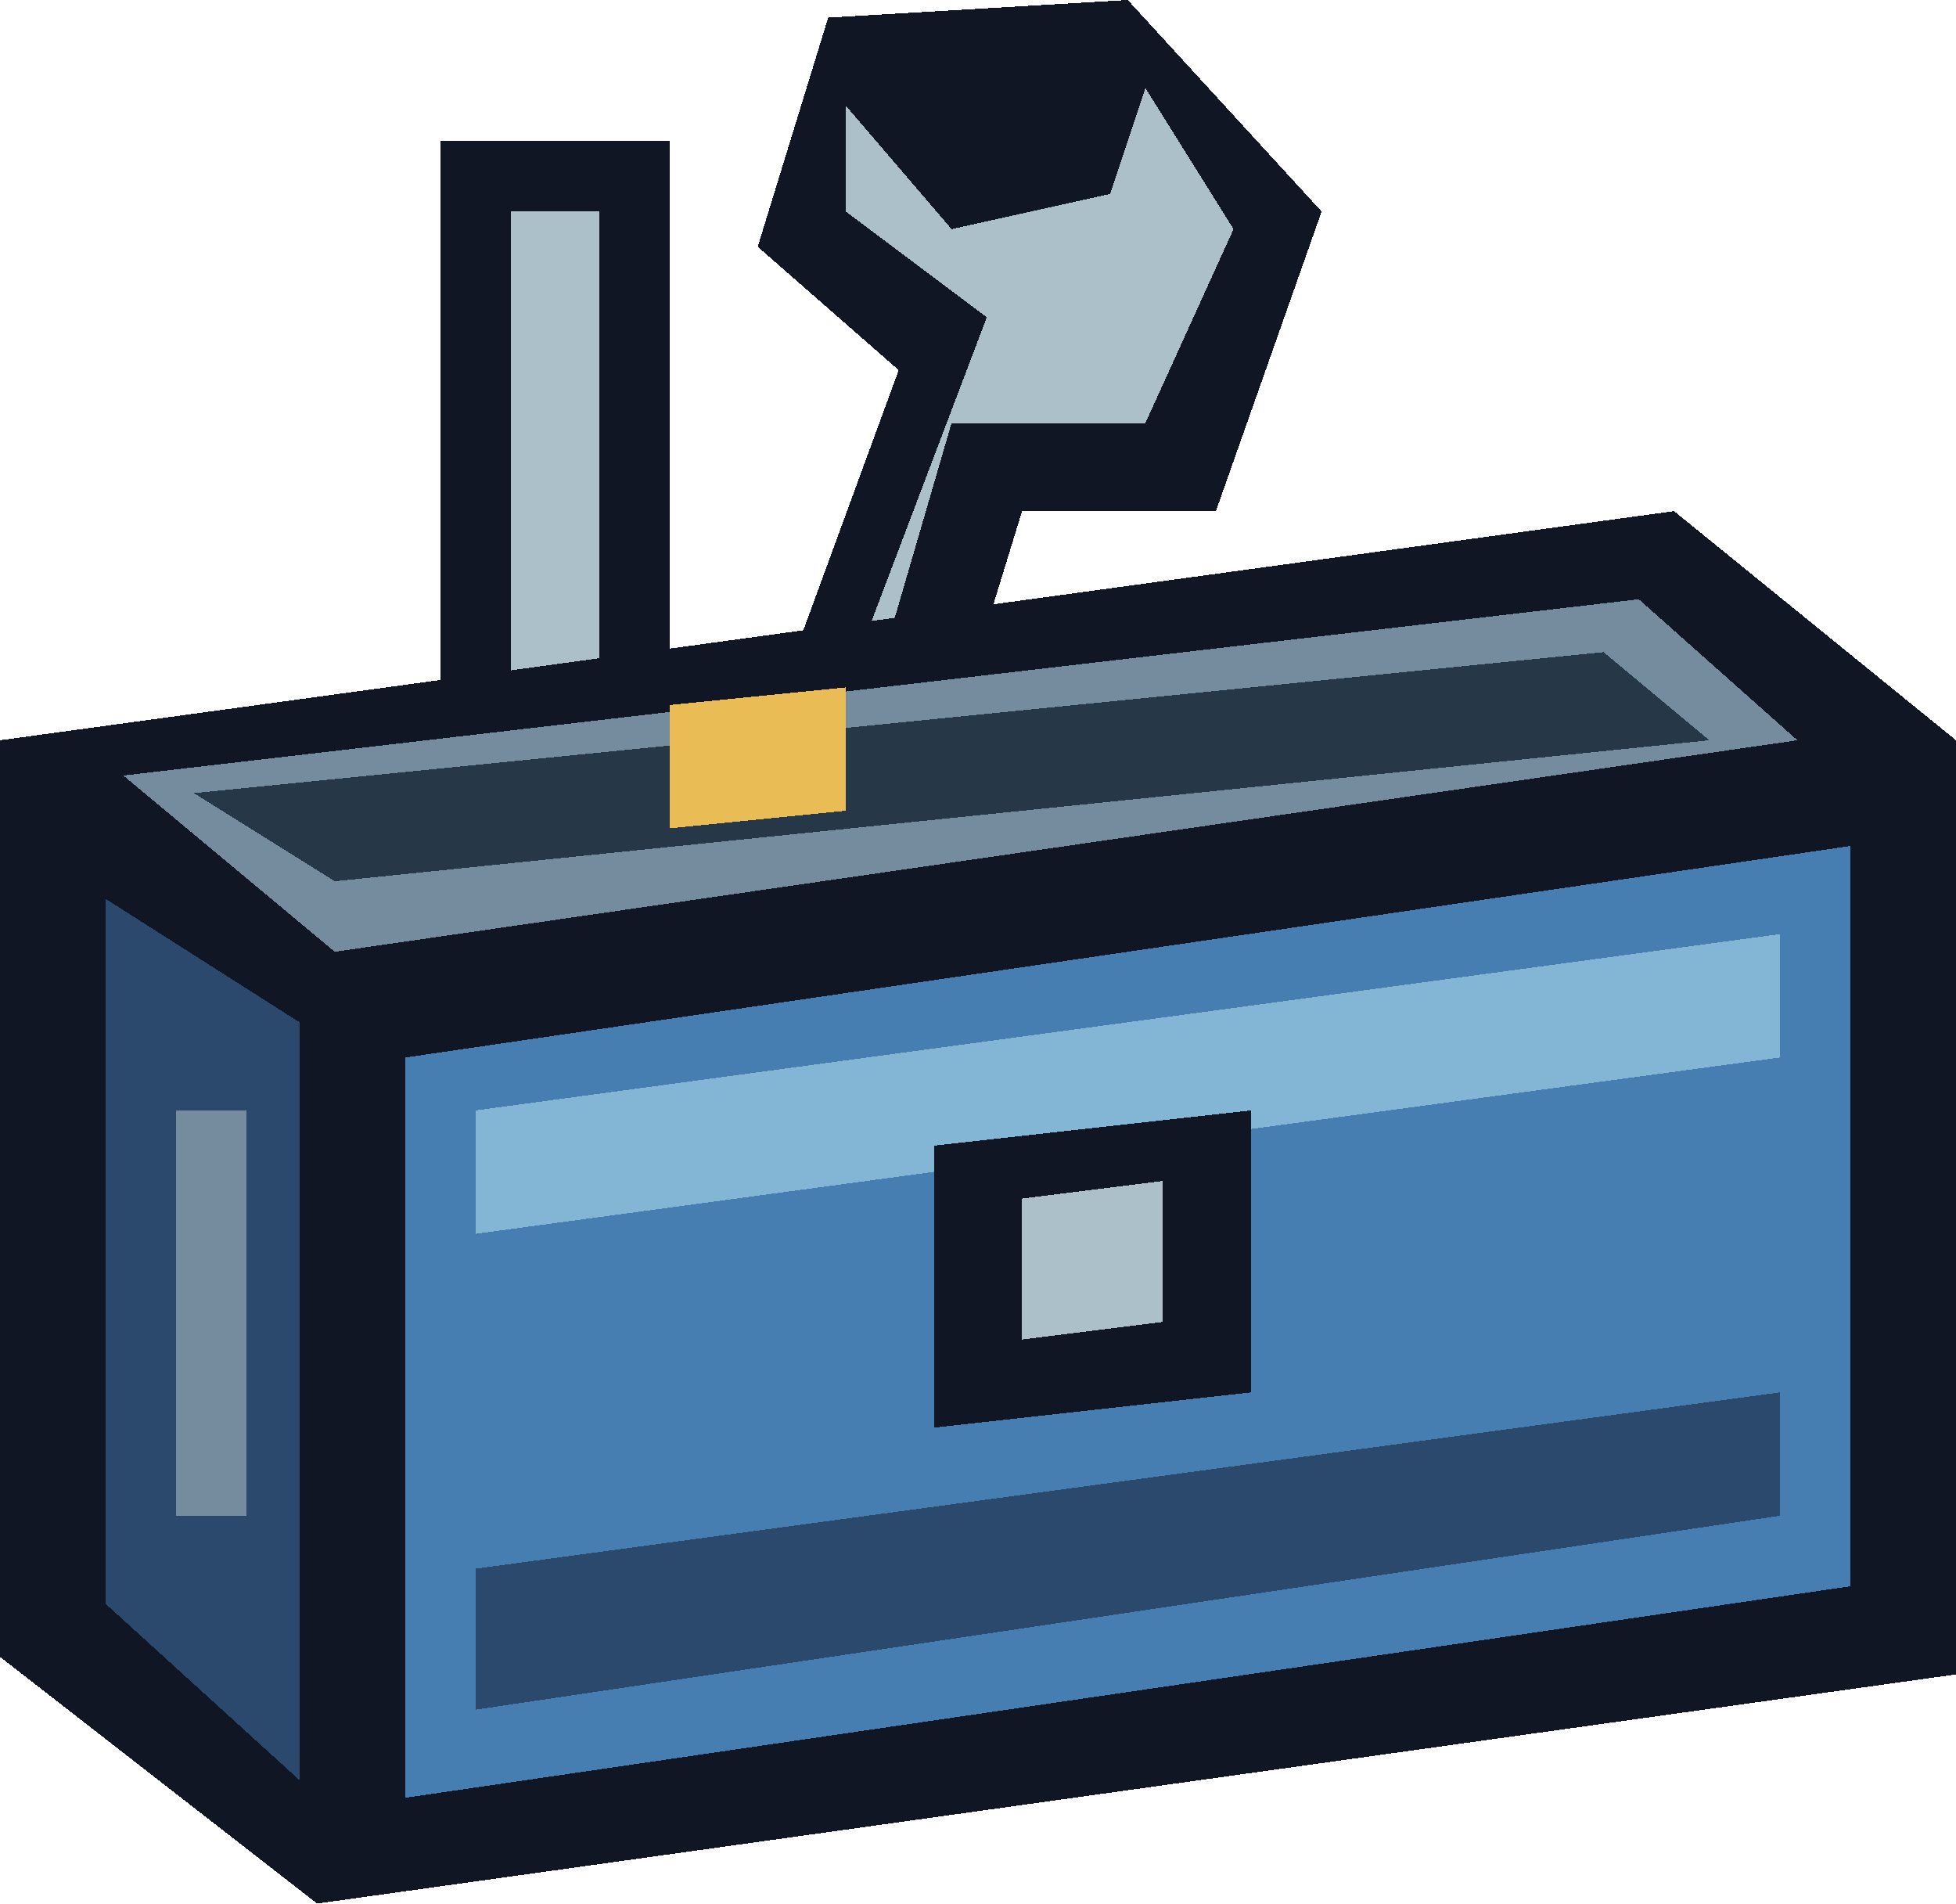
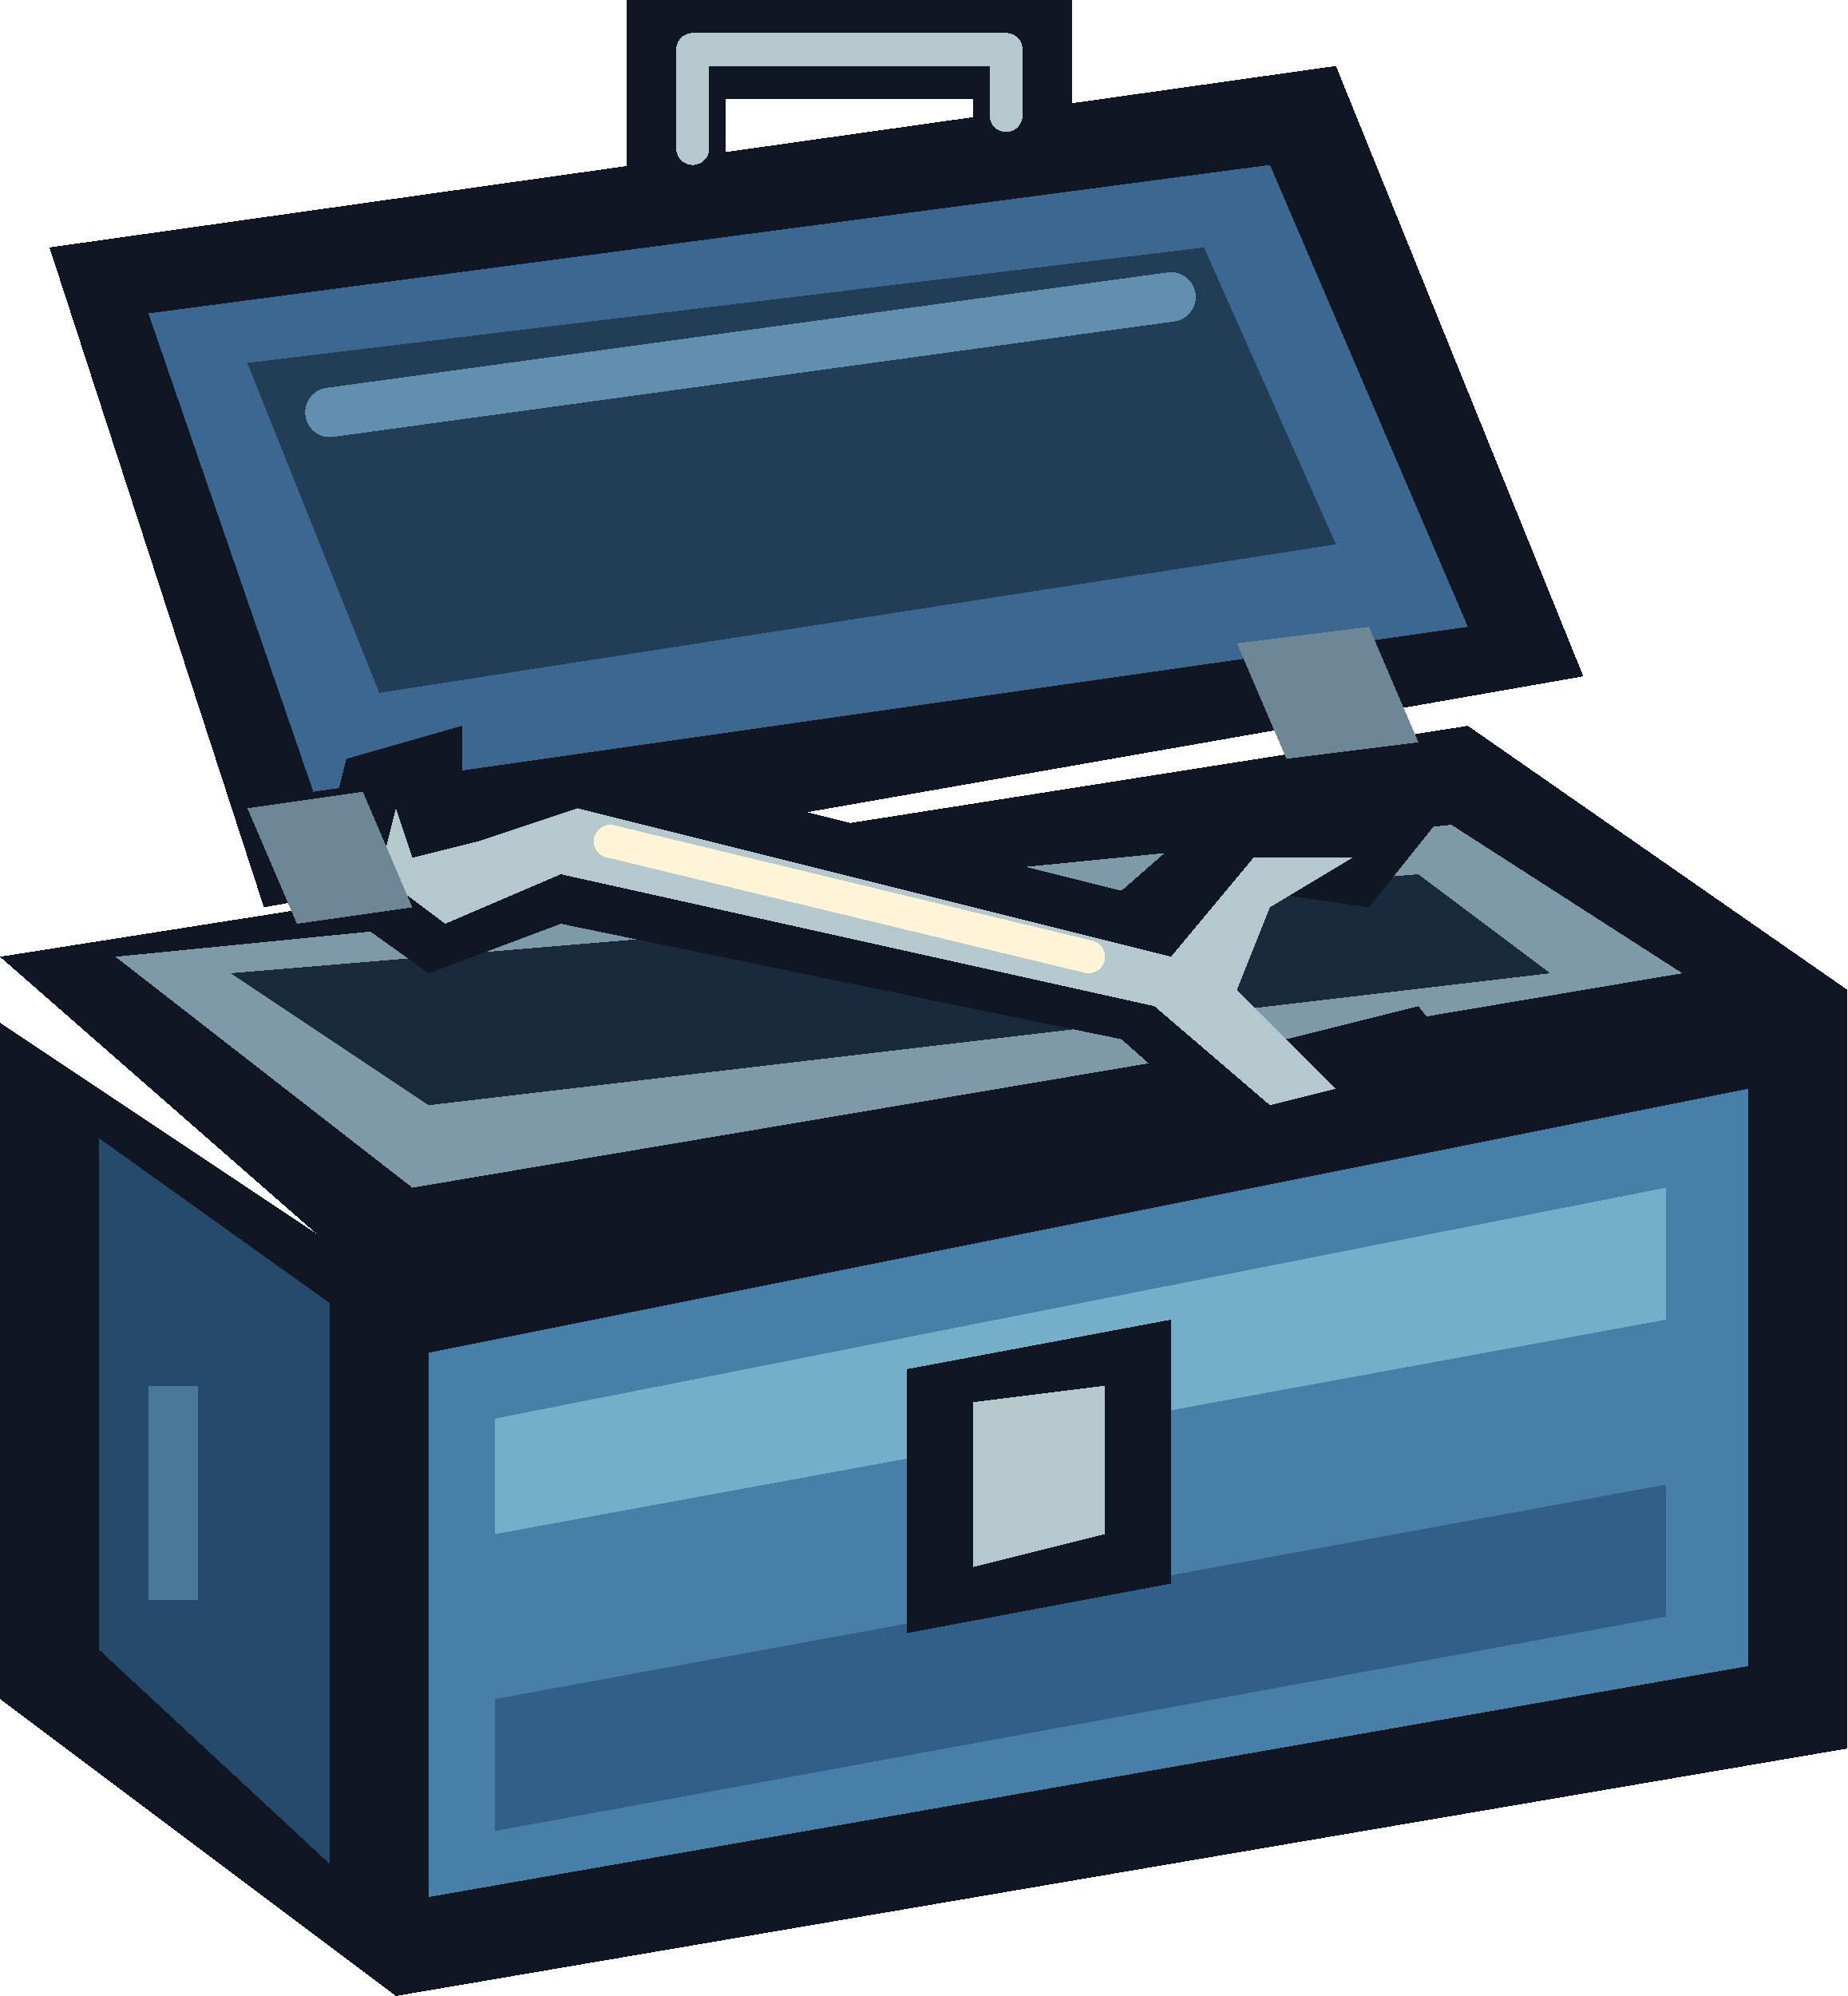
- <svg xmlns="http://www.w3.org/2000/svg" width="111" height="108" viewBox="9 15 111 108" shape-rendering="crispEdges">
-   <path d="M34 23H47V69H34Z" fill="#101623" />
-   <rect x="38" y="27" width="5" height="37" fill="#abc0c8" />
-   <path d="M56 16L73 15L84 27L78 44H67L59 70L49 66L60 36L52 29Z" fill="#101623" />
-   <path d="M57 21L63 28L72 26L74 20L79 28L74 39H63L56 63L54 62L65 33L57 27Z" fill="#abc0c8" />
-   <path d="M9 57L104 44L120 57V110L27 123L9 109Z" fill="#101623" />
-   <path d="M16 59L102 49L111 57L28 69Z" fill="#748c9d" />
-   <path d="M20 60L100 52L106 57L28 65Z" fill="#263847" />
-   <path d="M15 66L26 73V116L15 106Z" fill="#2a496d" />
-   <path d="M32 75L114 63V105L32 117Z" fill="#477eb2" />
-   <path d="M36 78L110 68V75L36 85Z" fill="#83b6d4" />
-   <path d="M36 104L110 94V101L36 112Z" fill="#2a496d" />
-   <path d="M62 80L80 78V94L62 96Z" fill="#101623" />
-   <path d="M67 83L75 82V90L67 91Z" fill="#abc0c8" />
-   <path d="M47 55L57 54V61L47 62Z" fill="#e9bc55" />
-   <rect x="19" y="78" width="4" height="23" fill="#748c9d" />
+ <svg xmlns="http://www.w3.org/2000/svg" width="112" height="121" viewBox="10 3 112 121" shape-rendering="crispEdges">
+   <path d="M13 18L91 7L106 44L26 58Z" fill="#101623" />
+   <path d="M19 22L87 13L99 41L29 51Z" fill="#3b6791" />
+   <path d="M25 25L83 18L91 36L33 45Z" fill="#223d56" />
+   <path d="M30 28L81 21" fill="none" stroke="#628eaf" stroke-width="3" stroke-linejoin="round" stroke-linecap="round" />
+   <path d="M48 17V3H75V14H69V9H54V17Z" fill="#101623" />
+   <path d="M52 12V6H71V10" fill="none" stroke="#b5c8ce" stroke-width="2" stroke-linejoin="round" stroke-linecap="round" />
+   <path d="M10 61L99 47L122 63L34 82Z" fill="#101623" />
+   <path d="M17 61L98 53L112 62L35 75Z" fill="#7e9aa8" />
+   <path d="M24 62L96 56L104 62L36 70Z" fill="#182a3b" />
+   <path d="M37 54L46 49L78 57L86 50L97 53L93 58L86 57L83 62L88 66L96 64L100 69L87 74L78 66L44 59L36 62L29 57L31 49L38 47L38 52L34 55Z" fill="#101623" />
+   <path d="M39 54L45 52L81 61L86 55L92 55L87 58L85 63L91 69L87 70L80 64L44 56L37 59L33 56L34 52L35 55Z" fill="#b5c8ce" />
+   <path d="M47 54L76 61" fill="none" stroke="#fff3d8" stroke-width="2" stroke-linejoin="round" stroke-linecap="round" />
+   <path d="M10 65L34 81L122 63V109L34 124L10 106Z" fill="#101623" />
+   <path d="M16 72L30 82V116L16 103Z" fill="#254a6b" />
+   <path d="M36 85L116 69V104L36 118Z" fill="#477fa9" />
+   <path d="M40 89L111 75V83L40 96Z" fill="#75aec9" />
+   <path d="M40 106L111 93V101L40 114Z" fill="#315f87" />
+   <path d="M65 86L81 83V99L65 102Z" fill="#101623" />
+   <path d="M69 88L77 87V96L69 98Z" fill="#b5c8ce" />
+   <rect x="19" y="87" width="3" height="13" fill="#4a7898" />
+   <path d="M25 52L32 51L35 58L28 59Z" fill="#6e8796" />
+   <path d="M85 42L93 41L96 48L88 49Z" fill="#6e8796" />
</svg>
